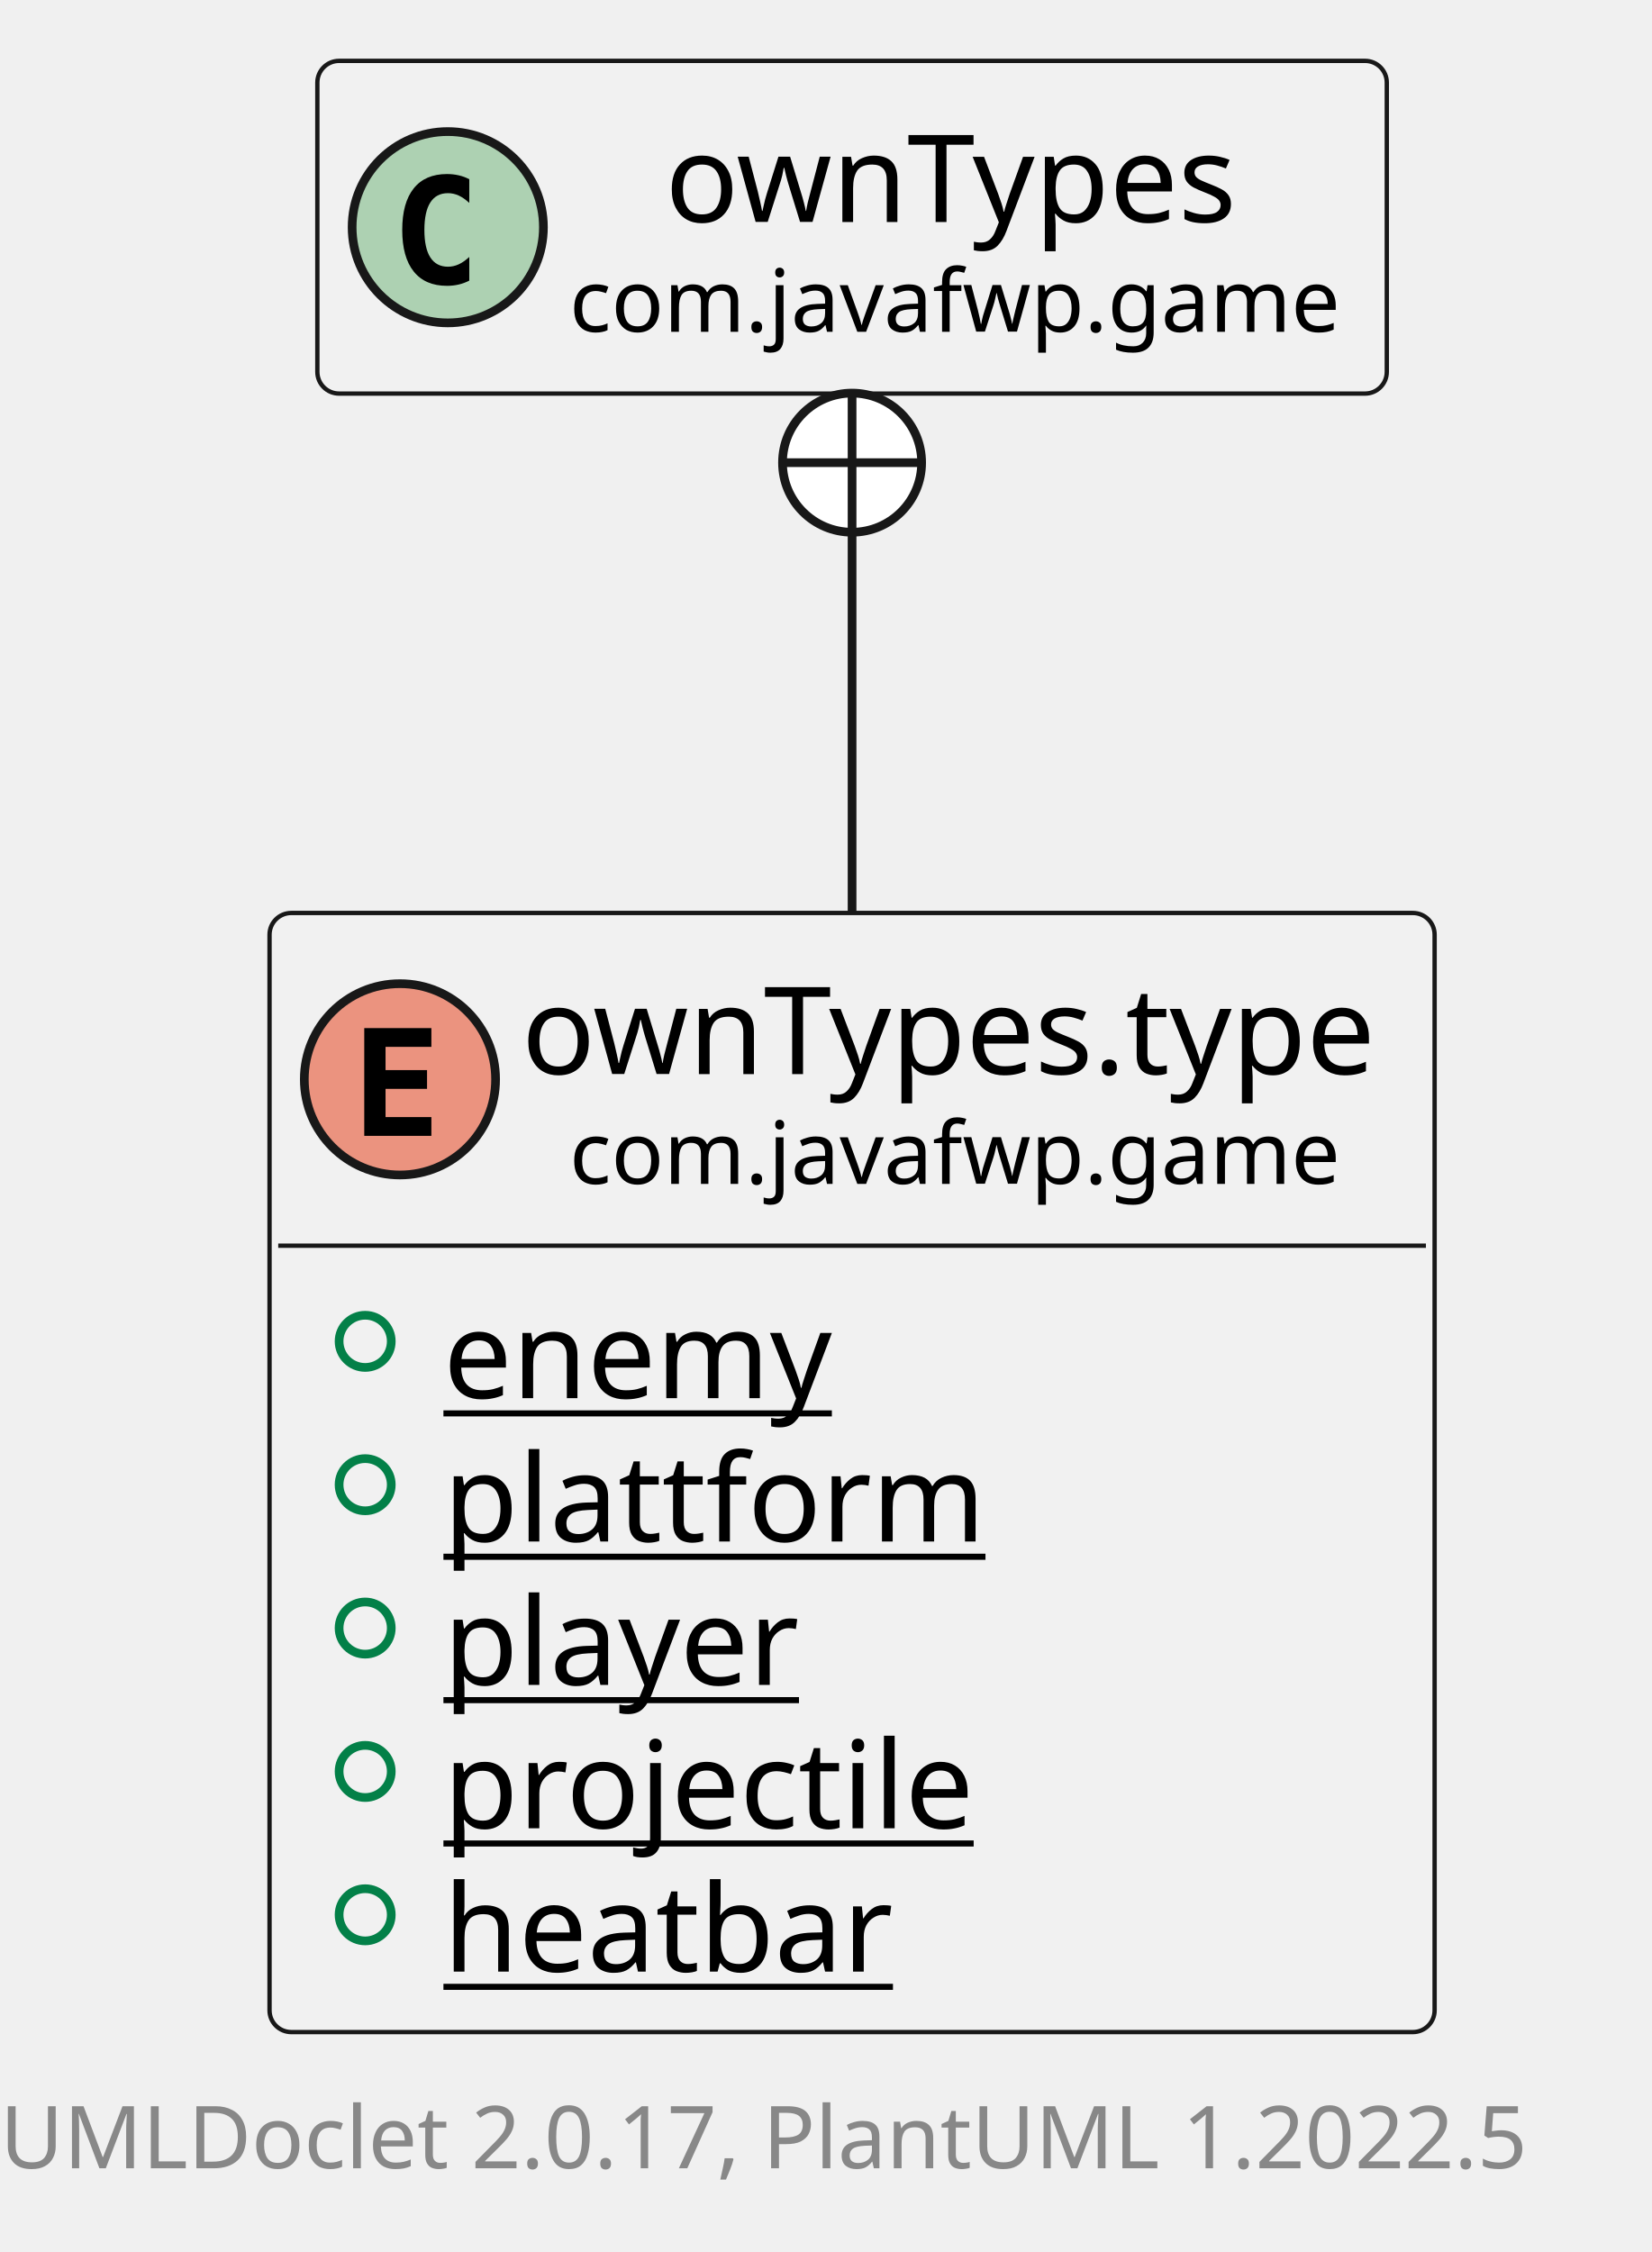
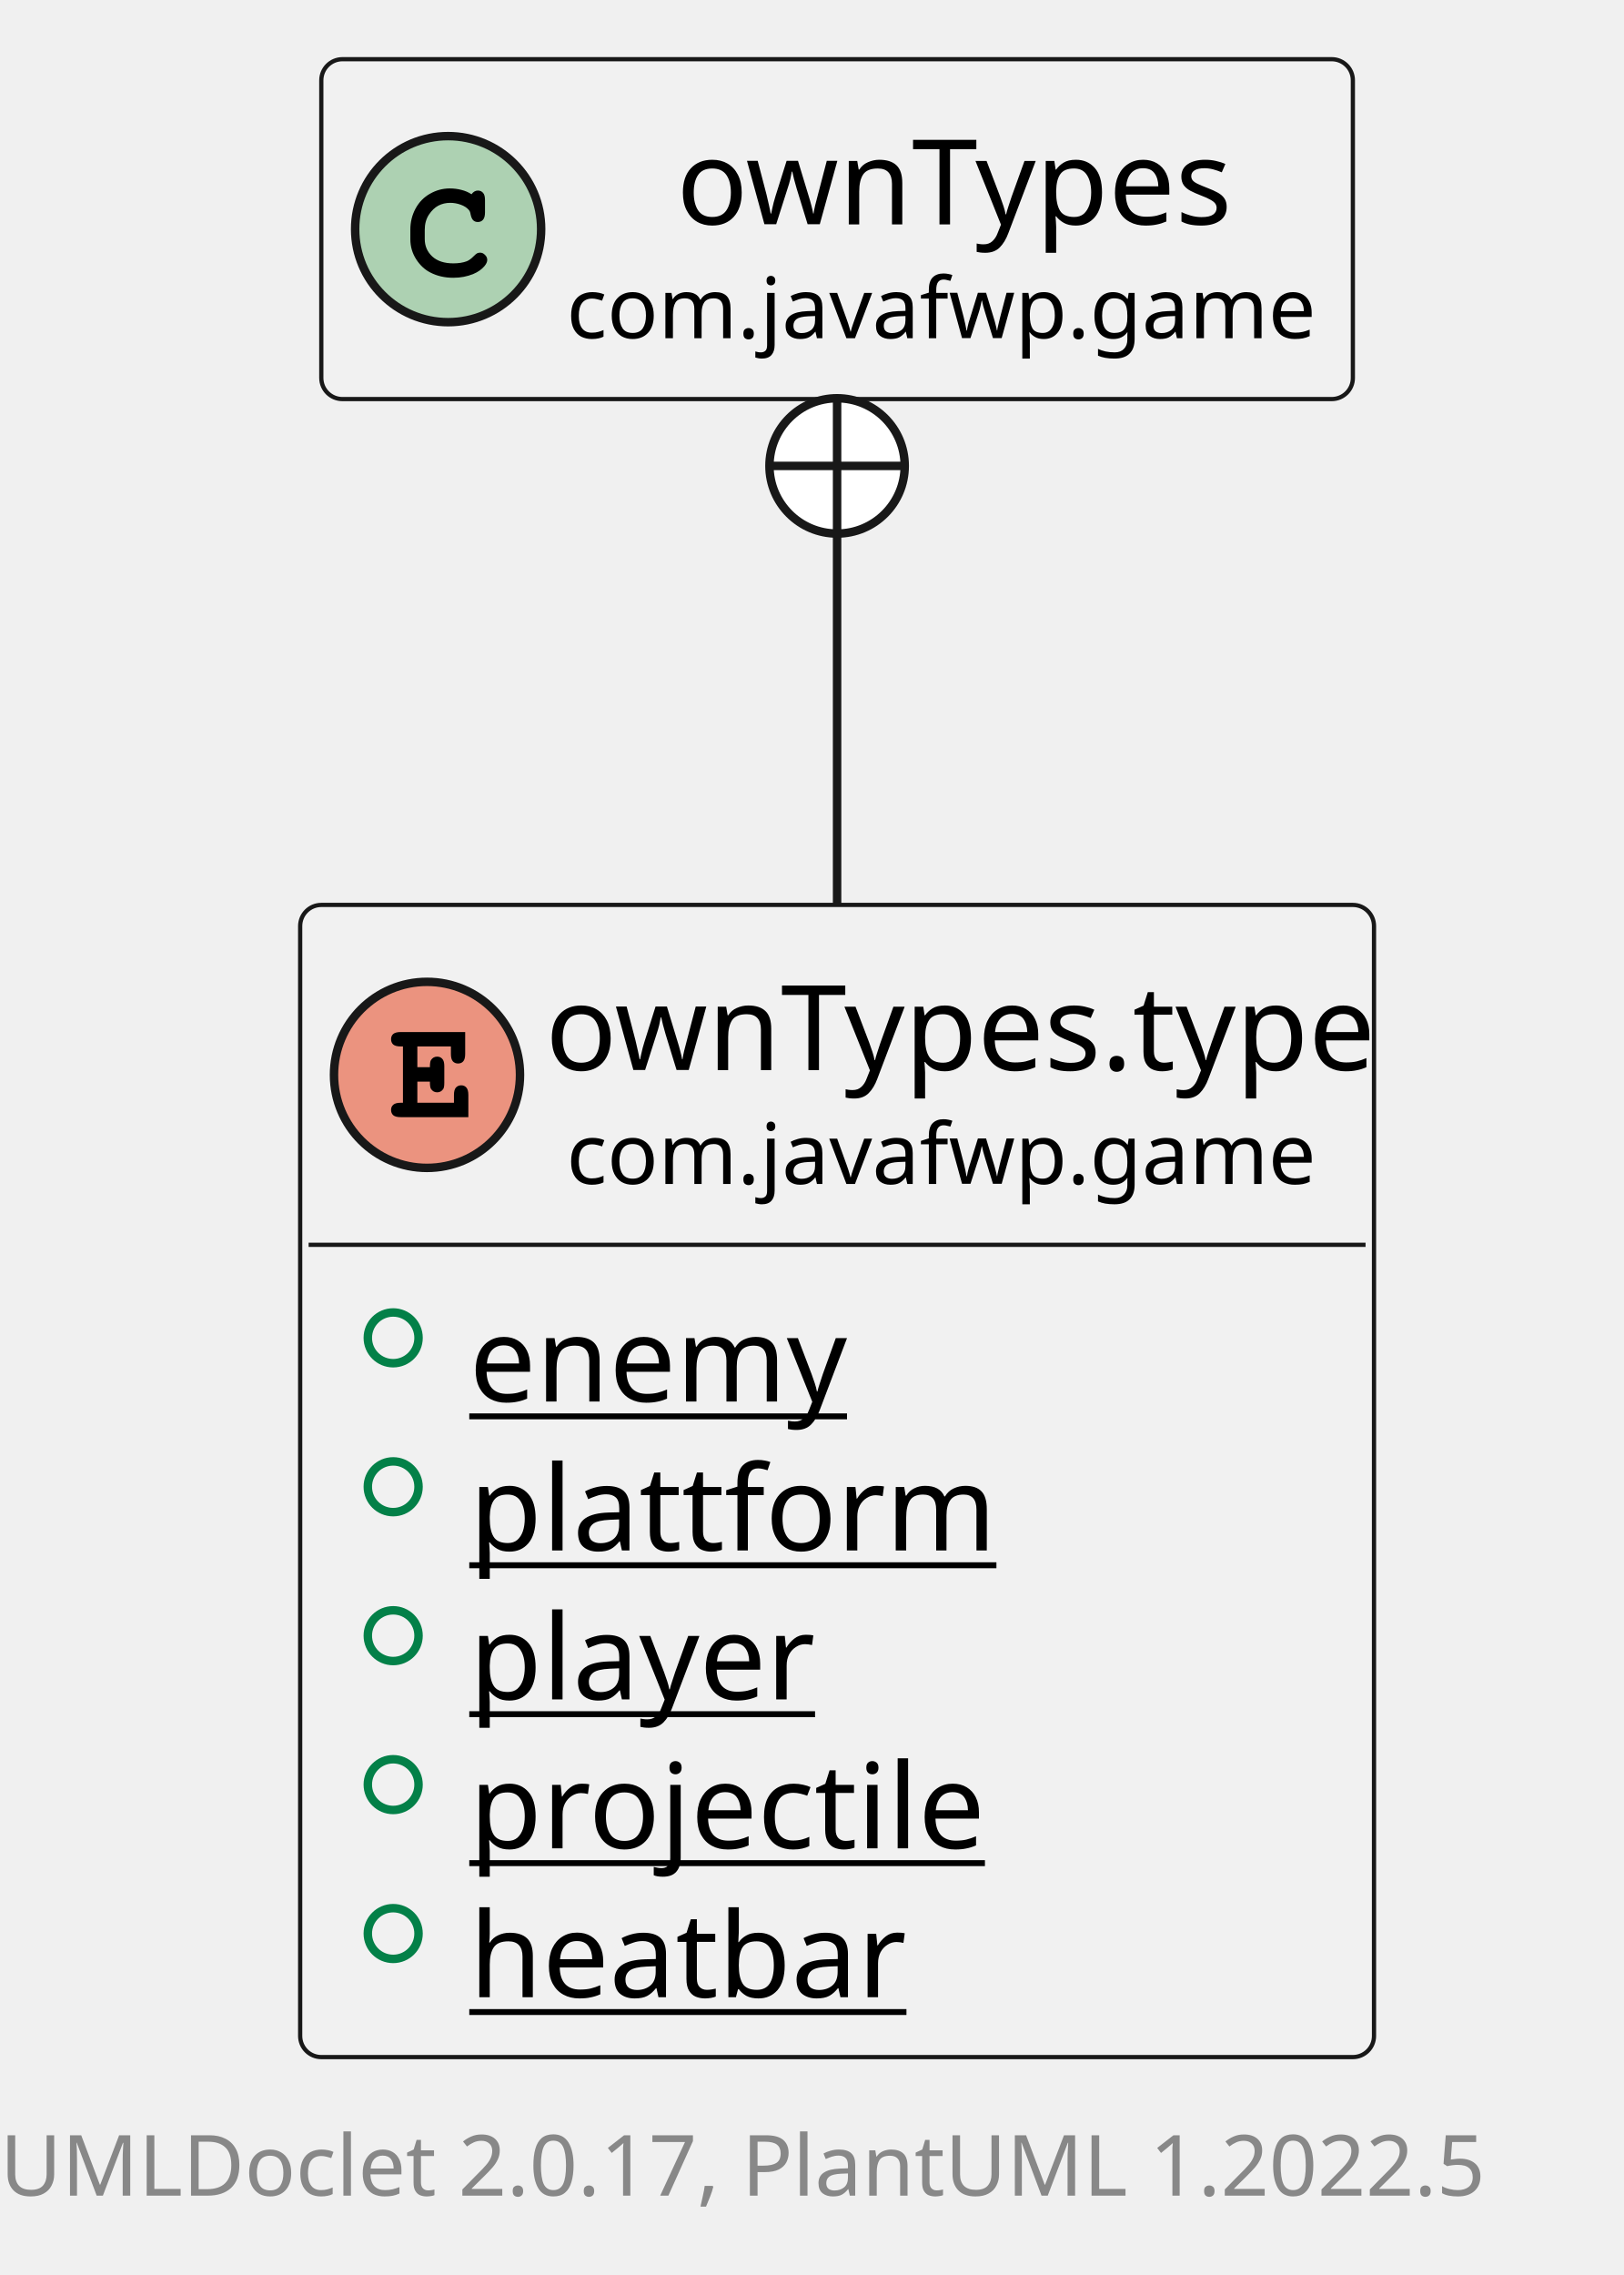
- <svg xmlns="http://www.w3.org/2000/svg" xmlns:xlink="http://www.w3.org/1999/xlink" contentStyleType="text/css" height="259px" preserveAspectRatio="none" style="width:190px;height:259px;background:#FFFFFF;" version="1.1" viewBox="0 0 190 259" width="190px" zoomAndPan="magnify">
+ <svg xmlns="http://www.w3.org/2000/svg" xmlns:xlink="http://www.w3.org/1999/xlink" contentStyleType="text/css" height="269px" preserveAspectRatio="none" style="width:192px;height:269px;background:#FFFFFF;" version="1.1" viewBox="0 0 192 269" width="192px" zoomAndPan="magnify">
  <defs />
  <g>
    <a href="ownTypes.type.html" target="_top" title="ownTypes.type.html" xlink:actuate="onRequest" xlink:href="ownTypes.type.html" xlink:show="new" xlink:title="ownTypes.type.html" xlink:type="simple">
      <g id="elem_com.javafwp.game.ownTypes.type">
-         <rect codeLine="5" fill="#F1F1F1" height="128.707" id="com.javafwp.game.ownTypes.type" rx="2.5" ry="2.5" style="stroke:#181818;stroke-width:0.5;" width="134" x="31" y="105" />
-         <ellipse cx="46" cy="124.133" fill="#EB937F" rx="11" ry="11" style="stroke:#181818;stroke-width:1.0;" />
-         <path d="M49.614,130.633 L41.895,130.633 L41.895,118.24 L49.614,118.24 L49.614,120.398 L44.343,120.398 L44.343,123.071 L49.116,123.071 L49.116,125.229 L44.343,125.229 L44.343,128.475 L49.614,128.475 Z " fill="#000000" />
-         <text fill="#000000" font-family="sans-serif" font-size="14" lengthAdjust="spacing" textLength="102" x="60" y="123.535">ownTypes.type</text>
-         <text fill="#000000" font-family="sans-serif" font-size="10" lengthAdjust="spacing" textLength="91" x="65.5" y="136.156">com.javafwp.game</text>
-         <line style="stroke:#181818;stroke-width:0.5;" x1="32" x2="164" y1="143.266" y2="143.266" />
-         <ellipse cx="42" cy="154.266" fill="none" rx="3" ry="3" style="stroke:#038048;stroke-width:1.0;" />
-         <text fill="#000000" font-family="sans-serif" font-size="14" lengthAdjust="spacing" text-decoration="underline" textLength="45" x="51" y="160.801">enemy</text>
-         <ellipse cx="42" cy="170.754" fill="none" rx="3" ry="3" style="stroke:#038048;stroke-width:1.0;" />
-         <text fill="#000000" font-family="sans-serif" font-size="14" lengthAdjust="spacing" text-decoration="underline" textLength="64" x="51" y="177.289">plattform</text>
-         <ellipse cx="42" cy="187.242" fill="none" rx="3" ry="3" style="stroke:#038048;stroke-width:1.0;" />
-         <text fill="#000000" font-family="sans-serif" font-size="14" lengthAdjust="spacing" text-decoration="underline" textLength="42" x="51" y="193.777">player</text>
-         <ellipse cx="42" cy="203.731" fill="none" rx="3" ry="3" style="stroke:#038048;stroke-width:1.0;" />
-         <text fill="#000000" font-family="sans-serif" font-size="14" lengthAdjust="spacing" text-decoration="underline" textLength="64" x="51" y="210.266">projectile</text>
-         <ellipse cx="42" cy="220.219" fill="none" rx="3" ry="3" style="stroke:#038048;stroke-width:1.0;" />
-         <text fill="#000000" font-family="sans-serif" font-size="14" lengthAdjust="spacing" text-decoration="underline" textLength="53" x="51" y="226.754">heatbar</text>
+         <rect codeLine="5" fill="#F1F1F1" height="136.234" id="com.javafwp.game.ownTypes.type" rx="2.5" ry="2.5" style="stroke:#181818;stroke-width:0.5;" width="127" x="35.5" y="107" />
+         <ellipse cx="50.5" cy="127.094" fill="#EB937F" rx="11" ry="11" style="stroke:#181818;stroke-width:1.0;" />
+         <path d="M49.359,127.891 L49.359,130.391 L53.688,130.391 L53.688,129.469 Q53.688,128.859 53.922,128.594 Q54.172,128.328 54.547,128.328 Q54.922,128.328 55.156,128.594 Q55.391,128.859 55.391,129.469 L55.391,132.094 L47.391,132.094 Q46.766,132.094 46.5,131.859 Q46.25,131.625 46.25,131.234 Q46.25,130.859 46.516,130.625 Q46.781,130.391 47.391,130.391 L47.656,130.391 L47.656,123.734 L47.391,123.734 Q46.766,123.734 46.5,123.5 Q46.25,123.266 46.25,122.875 Q46.25,122.5 46.5,122.266 Q46.766,122.031 47.391,122.031 L55.016,122.031 L55.016,124.625 Q55.016,125.234 54.781,125.5 Q54.562,125.75 54.172,125.75 Q53.797,125.75 53.562,125.5 Q53.328,125.234 53.328,124.625 L53.328,123.734 L49.359,123.734 L49.359,126.188 L50.844,126.188 Q50.844,125.531 50.969,125.344 Q51.234,124.938 51.703,124.938 Q52.078,124.938 52.312,125.203 Q52.547,125.453 52.547,126.062 L52.547,128.031 Q52.547,128.578 52.422,128.766 Q52.156,129.156 51.703,129.156 Q51.234,129.156 50.969,128.75 Q50.844,128.562 50.844,127.891 L49.359,127.891 Z " fill="#000000" />
+         <text fill="#000000" font-family="sans-serif" font-size="14" lengthAdjust="spacing" textLength="95" x="64.5" y="126.533">ownTypes.type</text>
+         <text fill="#000000" font-family="sans-serif" font-size="10" lengthAdjust="spacing" textLength="90" x="67" y="139.99">com.javafwp.game</text>
+         <line style="stroke:#181818;stroke-width:0.5;" x1="36.5" x2="161.5" y1="147.188" y2="147.188" />
+         <ellipse cx="46.5" cy="158.188" fill="none" rx="3" ry="3" style="stroke:#038048;stroke-width:1.0;" />
+         <text fill="#000000" font-family="sans-serif" font-size="14" lengthAdjust="spacing" text-decoration="underline" textLength="42" x="55.5" y="165.721">enemy</text>
+         <ellipse cx="46.5" cy="175.797" fill="none" rx="3" ry="3" style="stroke:#038048;stroke-width:1.0;" />
+         <text fill="#000000" font-family="sans-serif" font-size="14" lengthAdjust="spacing" text-decoration="underline" textLength="55" x="55.5" y="183.33">plattform</text>
+         <ellipse cx="46.5" cy="193.406" fill="none" rx="3" ry="3" style="stroke:#038048;stroke-width:1.0;" />
+         <text fill="#000000" font-family="sans-serif" font-size="14" lengthAdjust="spacing" text-decoration="underline" textLength="39" x="55.5" y="200.94">player</text>
+         <ellipse cx="46.5" cy="211.016" fill="none" rx="3" ry="3" style="stroke:#038048;stroke-width:1.0;" />
+         <text fill="#000000" font-family="sans-serif" font-size="14" lengthAdjust="spacing" text-decoration="underline" textLength="57" x="55.5" y="218.549">projectile</text>
+         <ellipse cx="46.5" cy="228.625" fill="none" rx="3" ry="3" style="stroke:#038048;stroke-width:1.0;" />
+         <text fill="#000000" font-family="sans-serif" font-size="14" lengthAdjust="spacing" text-decoration="underline" textLength="49" x="55.5" y="236.158">heatbar</text>
      </g>
    </a>
    <a href="ownTypes.html" target="_top" title="ownTypes.html" xlink:actuate="onRequest" xlink:href="ownTypes.html" xlink:show="new" xlink:title="ownTypes.html" xlink:type="simple">
      <g id="elem_com.javafwp.game.ownTypes">
-         <rect codeLine="13" fill="#F1F1F1" height="38.266" id="com.javafwp.game.ownTypes" rx="2.5" ry="2.5" style="stroke:#181818;stroke-width:0.5;" width="123" x="36.5" y="7" />
-         <ellipse cx="51.5" cy="26.133" fill="#ADD1B2" rx="11" ry="11" style="stroke:#181818;stroke-width:1.0;" />
-         <path d="M53.973,32.276 Q53.392,32.575 52.753,32.724 Q52.114,32.873 51.408,32.873 Q48.901,32.873 47.581,31.222 Q46.262,29.57 46.262,26.449 Q46.262,23.319 47.581,21.668 Q48.901,20.016 51.408,20.016 Q52.114,20.016 52.761,20.165 Q53.409,20.314 53.973,20.613 L53.973,23.336 Q53.342,22.755 52.749,22.485 Q52.155,22.215 51.524,22.215 Q50.18,22.215 49.495,23.282 Q48.81,24.349 48.81,26.449 Q48.81,28.541 49.495,29.607 Q50.18,30.674 51.524,30.674 Q52.155,30.674 52.749,30.404 Q53.342,30.134 53.973,29.553 Z " fill="#000000" />
-         <text fill="#000000" font-family="sans-serif" font-size="14" lengthAdjust="spacing" textLength="69" x="76.5" y="25.535">ownTypes</text>
-         <text fill="#000000" font-family="sans-serif" font-size="10" lengthAdjust="spacing" textLength="91" x="65.5" y="38.156">com.javafwp.game</text>
+         <rect codeLine="13" fill="#F1F1F1" height="40.188" id="com.javafwp.game.ownTypes" rx="2.5" ry="2.5" style="stroke:#181818;stroke-width:0.5;" width="122" x="38" y="7" />
+         <ellipse cx="53" cy="27.094" fill="#ADD1B2" rx="11" ry="11" style="stroke:#181818;stroke-width:1.0;" />
+         <path d="M55.766,22.969 Q55.922,22.75 56.109,22.641 Q56.297,22.531 56.516,22.531 Q56.891,22.531 57.125,22.797 Q57.359,23.047 57.359,23.656 L57.359,25.109 Q57.359,25.719 57.125,25.984 Q56.891,26.25 56.516,26.25 Q56.172,26.25 55.969,26.047 Q55.766,25.859 55.656,25.344 Q55.609,24.984 55.422,24.797 Q55.094,24.422 54.484,24.203 Q53.875,23.984 53.25,23.984 Q52.484,23.984 51.844,24.312 Q51.219,24.641 50.719,25.391 Q50.234,26.141 50.234,27.172 L50.234,28.266 Q50.234,29.5 51.125,30.328 Q52.016,31.141 53.609,31.141 Q54.547,31.141 55.203,30.891 Q55.594,30.734 56.016,30.297 Q56.281,30.031 56.422,29.953 Q56.578,29.875 56.781,29.875 Q57.109,29.875 57.359,30.141 Q57.625,30.391 57.625,30.734 Q57.625,31.078 57.281,31.484 Q56.781,32.062 55.984,32.391 Q54.906,32.844 53.609,32.844 Q52.094,32.844 50.891,32.219 Q49.906,31.719 49.219,30.656 Q48.531,29.578 48.531,28.297 L48.531,27.141 Q48.531,25.812 49.141,24.672 Q49.766,23.516 50.859,22.906 Q51.953,22.281 53.188,22.281 Q53.922,22.281 54.562,22.453 Q55.219,22.609 55.766,22.969 Z " fill="#000000" />
+         <text fill="#000000" font-family="sans-serif" font-size="14" lengthAdjust="spacing" textLength="64" x="80" y="26.533">ownTypes</text>
+         <text fill="#000000" font-family="sans-serif" font-size="10" lengthAdjust="spacing" textLength="90" x="67" y="39.99">com.javafwp.game</text>
      </g>
    </a>
    <g id="link_com.javafwp.game.ownTypes_com.javafwp.game.ownTypes.type">
-       <path codeLine="15" d="M98,60.52 C98,73.81 98,89.56 98,104.86 " fill="none" id="com.javafwp.game.ownTypes-backto-com.javafwp.game.ownTypes.type" style="stroke:#181818;stroke-width:1.0;" />
-       <ellipse cx="98" cy="53.21" fill="#FFFFFF" rx="8" ry="8" style="stroke:#181818;stroke-width:1.0;" />
-       <line style="stroke:#181818;stroke-width:1.0;" x1="98" x2="98" y1="61.21" y2="45.21" />
-       <line style="stroke:#181818;stroke-width:1.0;" x1="90" x2="106" y1="53.21" y2="53.21" />
+       <path codeLine="15" d="M99,62.49 C99,75.82 99,91.56 99,106.95 " fill="none" id="com.javafwp.game.ownTypes-backto-com.javafwp.game.ownTypes.type" style="stroke:#181818;stroke-width:1.0;" />
+       <ellipse cx="99" cy="55.09" fill="#FFFFFF" rx="8" ry="8" style="stroke:#181818;stroke-width:1.0;" />
+       <line style="stroke:#181818;stroke-width:1.0;" x1="99" x2="99" y1="63.09" y2="47.09" />
+       <line style="stroke:#181818;stroke-width:1.0;" x1="91" x2="107" y1="55.09" y2="55.09" />
    </g>
-     <rect height="11.777" style="stroke:#00000000;stroke-width:1.0;fill:none;" width="182" x="0" y="239.707" />
-     <text fill="#888888" font-family="sans-serif" font-size="10" lengthAdjust="spacing" textLength="182" x="0" y="249.375">UMLDoclet 2.0.17, PlantUML 1.2022.5</text>
+     <rect height="12.578" style="stroke:#00000000;stroke-width:1.0;fill:none;" width="184" x="0" y="249.234" />
+     <text fill="#888888" font-family="sans-serif" font-size="10" lengthAdjust="spacing" textLength="184" x="0" y="259.615">UMLDoclet 2.0.17, PlantUML 1.2022.5</text>
  </g>
</svg>
